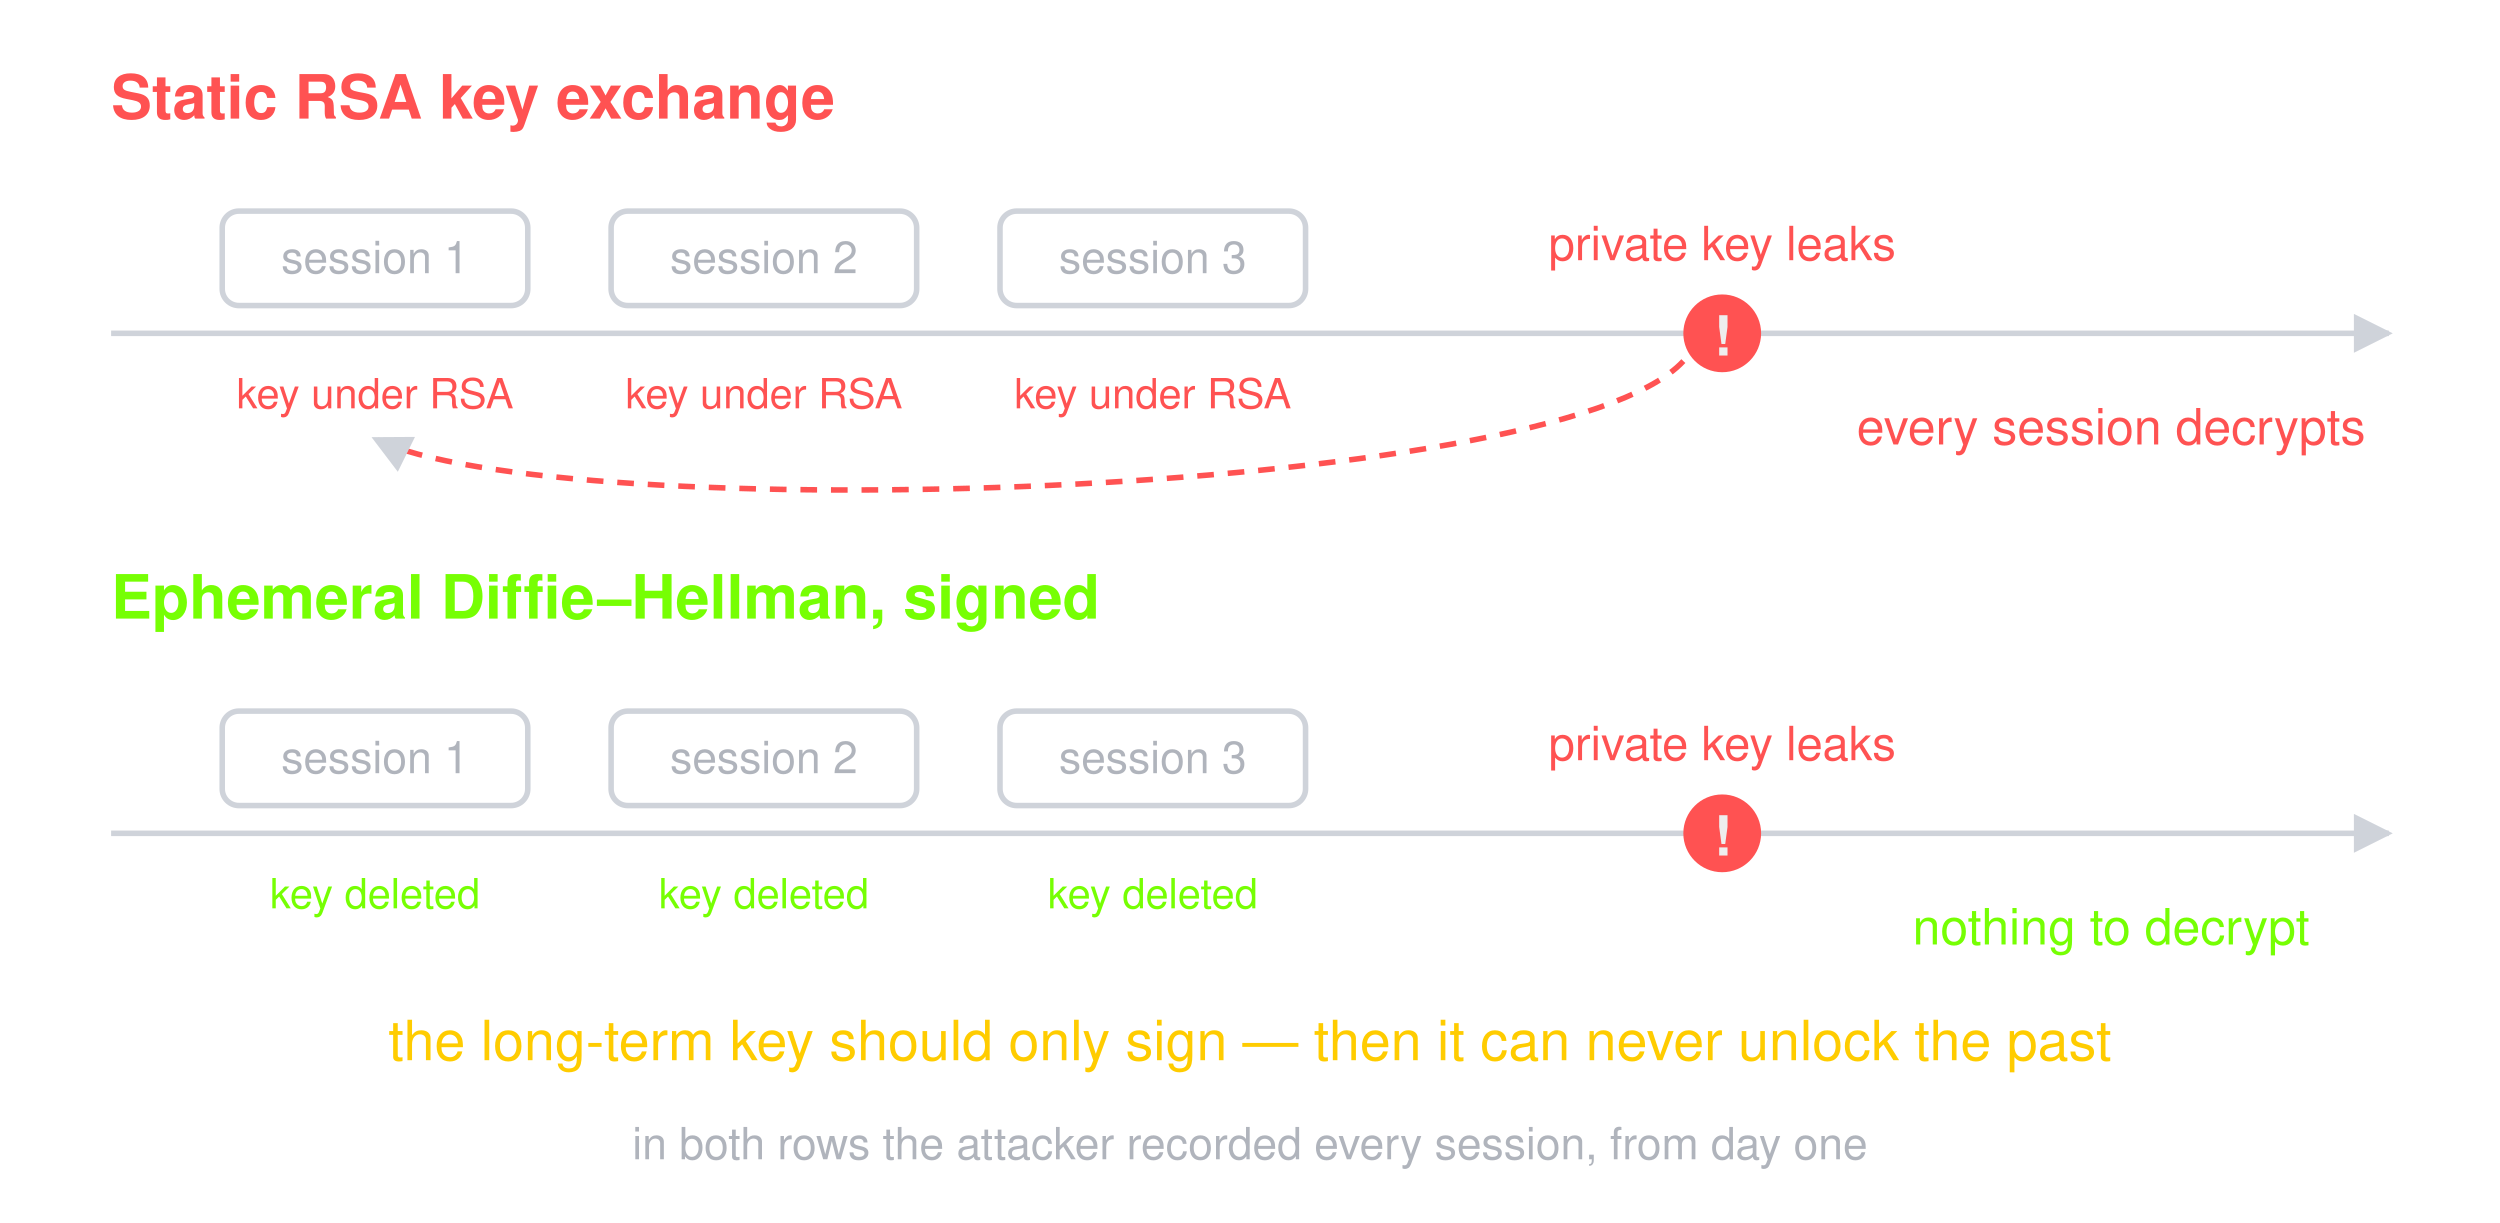
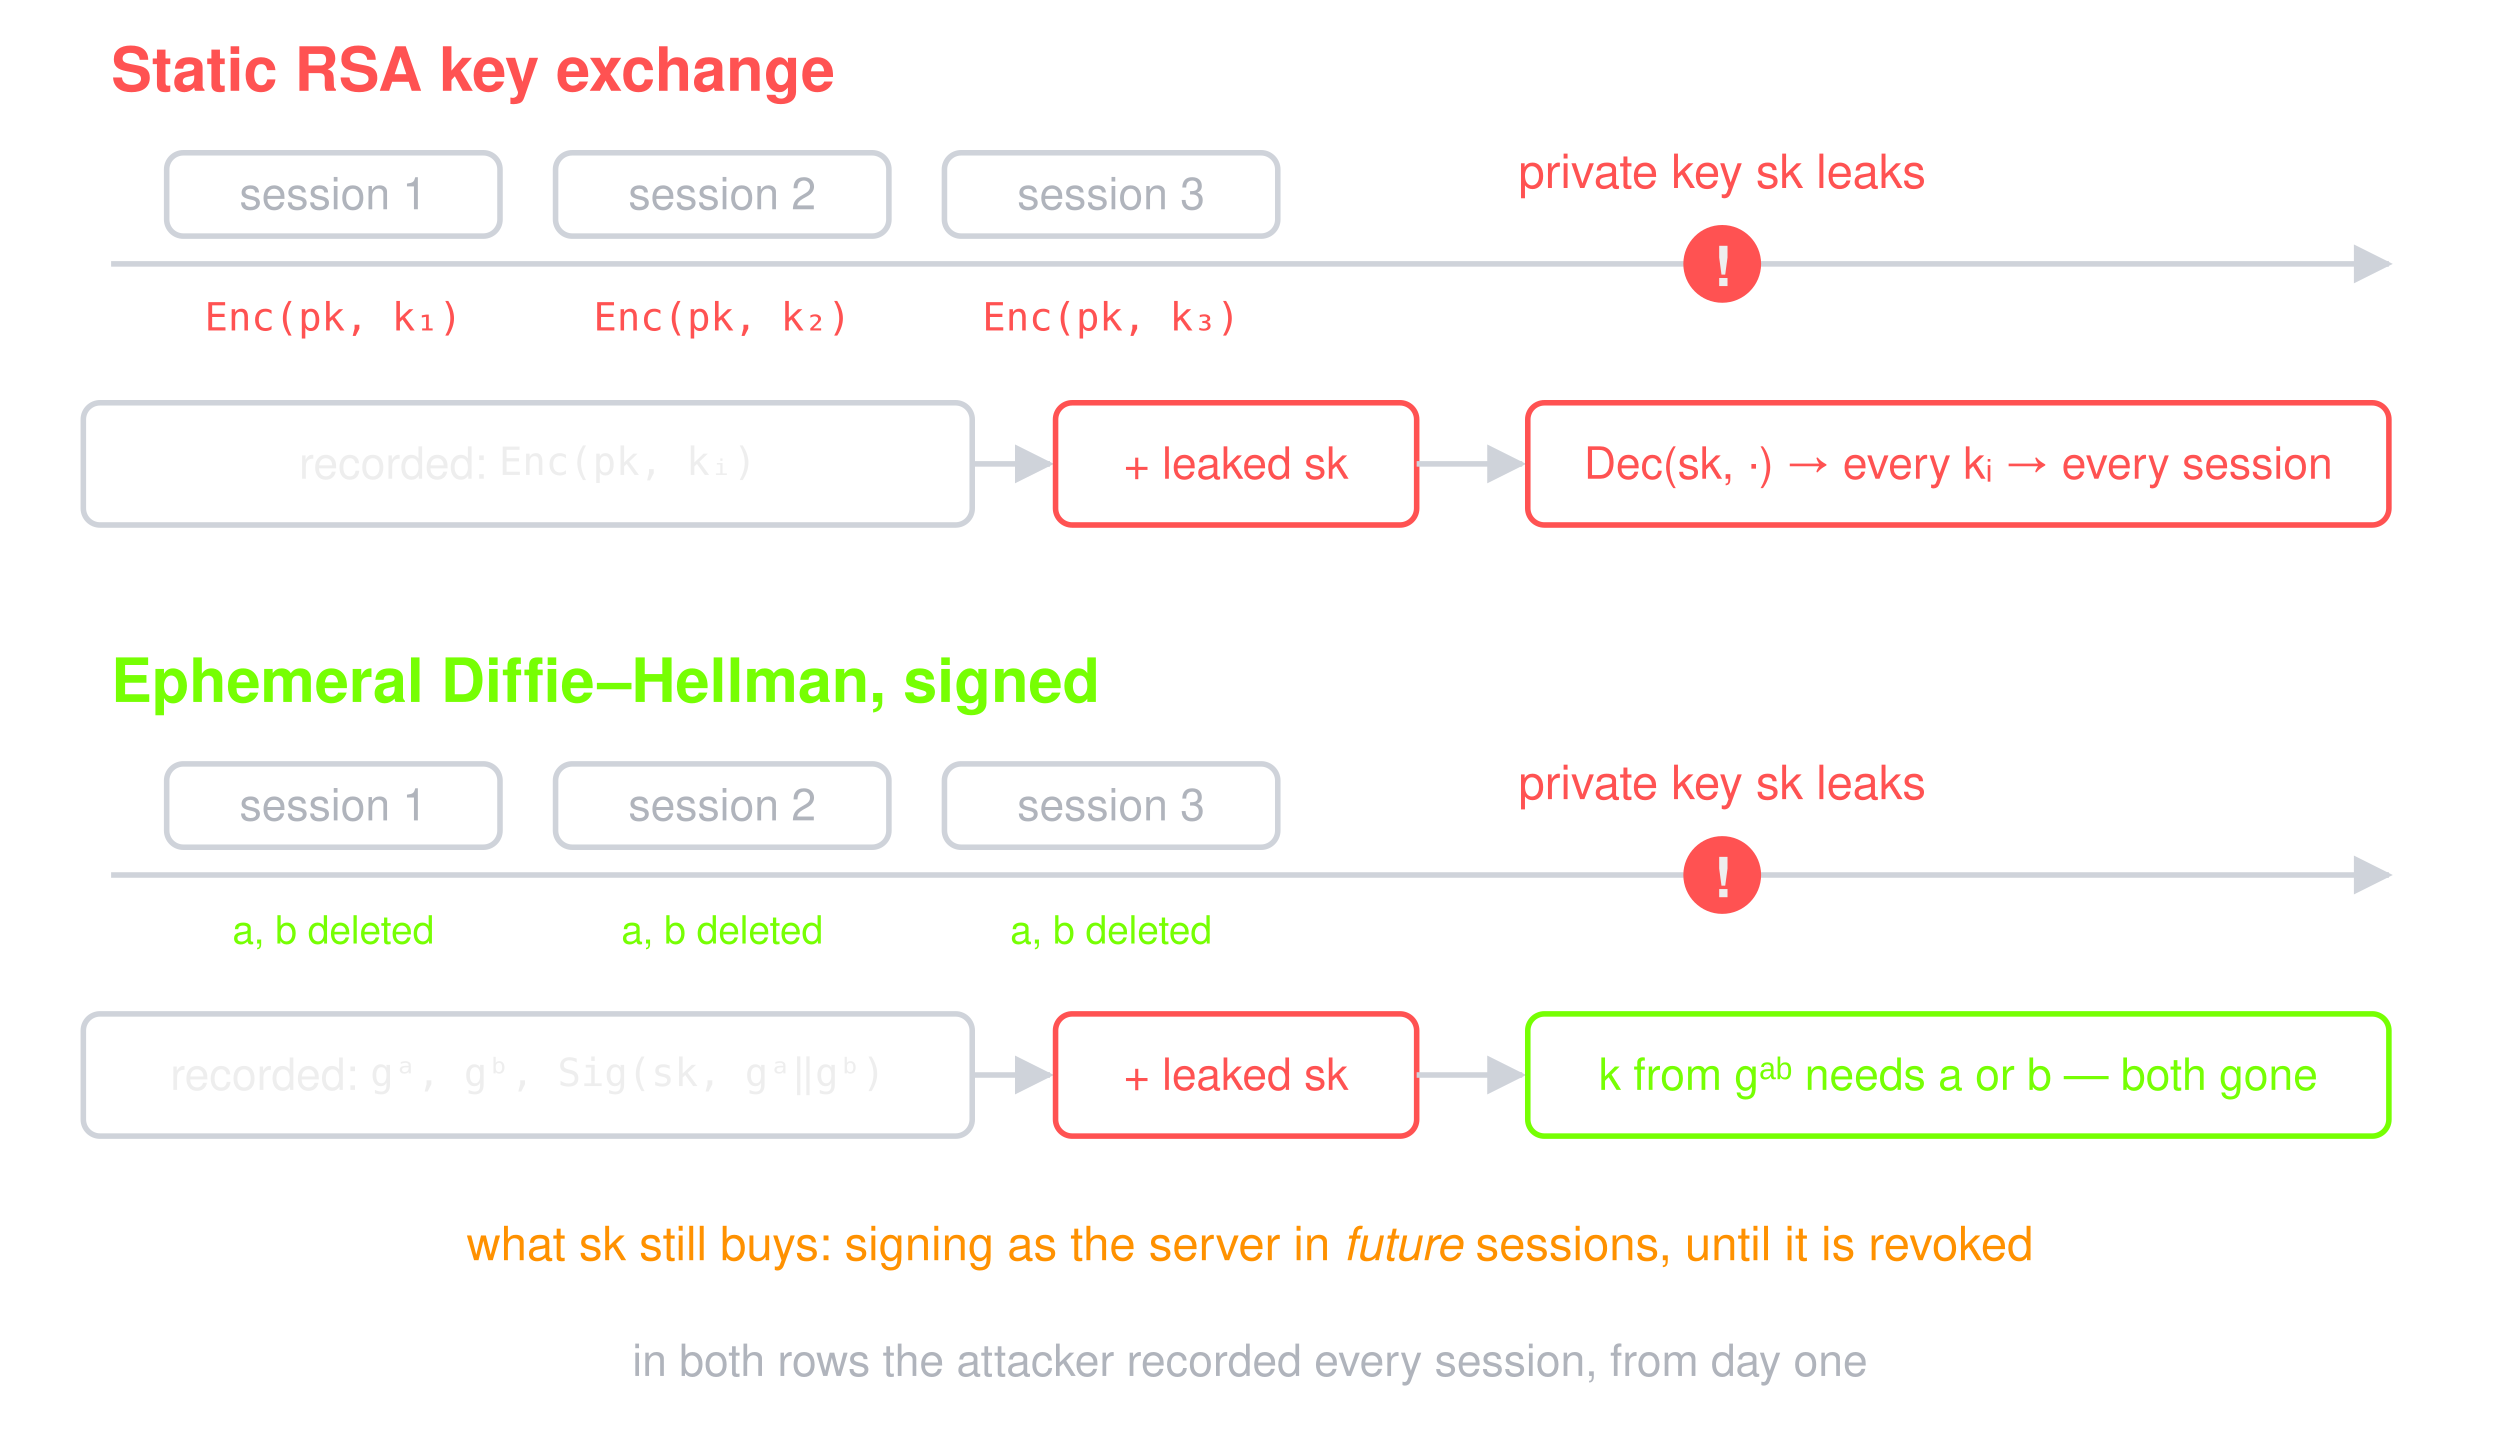
- <svg xmlns="http://www.w3.org/2000/svg" viewBox="0 0 900 440">
+ <svg xmlns="http://www.w3.org/2000/svg" viewBox="0 0 900 520">
  <style>
    text { font-family: "Helvetica Neue", Helvetica, Arial, sans-serif; font-size: 20px; fill: #eeeeee; text-anchor: middle; dominant-baseline: middle; }
    .small { font-size: 16px; fill: #b0b4bc; }
    .label { font-size: 16px; fill: #b0b4bc; text-anchor: start; }
    .title { font-size: 22px; font-weight: bold; }
    .mono { font-family: Menlo, Consolas, "DejaVu Sans Mono", monospace; }
    .box { fill: rgba(255, 255, 255, 0.06); stroke: #cfd3da; stroke-width: 2; }
    .cell { fill: none; stroke: #5d6573; stroke-width: 1; }
    .line { fill: none; stroke: #cfd3da; stroke-width: 2; marker-end: url(#arrow); }
    .plain { fill: none; stroke: #cfd3da; stroke-width: 2; }
    .dash { fill: none; stroke: #8d97a8; stroke-width: 2; stroke-dasharray: 6 5; }
    .orange { fill: #ff9100; } .green { fill: #76ff03; } .cyan { fill: #00e5ff; }
    .red { fill: #ff5252; } .violet { fill: #ee82ee; } .yellow { fill: #ffcc00; }
  </style>
  <defs>
    <marker id="arrow" viewBox="0 0 10 10" refX="9" refY="5" markerWidth="7" markerHeight="7" orient="auto-start-reverse">
      <path d="M0,0 L10,5 L0,10 z" fill="#cfd3da" />
    </marker>
  </defs>
-   <text class="red title" x="40" y="35" style="text-anchor: start">Static RSA key exchange</text>
-   <path class="line" d="M40,120 H860" />
-   <rect class="box" x="80" y="76" width="110" height="34" rx="6" style="stroke: #cfd3da" />
-   <text class="small" x="135" y="93">session 1</text>
-   <text class="red" x="135" y="142" style="font-size: 15px">key under RSA</text>
-   <rect class="box" x="220" y="76" width="110" height="34" rx="6" style="stroke: #cfd3da" />
-   <text class="small" x="275" y="93">session 2</text>
-   <text class="red" x="275" y="142" style="font-size: 15px">key under RSA</text>
-   <rect class="box" x="360" y="76" width="110" height="34" rx="6" style="stroke: #cfd3da" />
-   <text class="small" x="415" y="93">session 3</text>
-   <text class="red" x="415" y="142" style="font-size: 15px">key under RSA</text>
-   <circle cx="620" cy="120" r="14" style="fill: #ff5252" />
-   <text x="620" y="121" style="font-weight: bold">!</text>
-   <text class="red" x="620" y="88" style="font-size: 17px">private key leaks</text>
-   <text class="red" x="760" y="154" style="font-size: 18px">every session decrypts</text>
-   <path class="line" d="M606,130 C560,180 200,190 135,158" style="stroke: #ff5252; stroke-dasharray: 6 5" />
-   <text class="green title" x="40" y="215" style="text-anchor: start">Ephemeral Diffie–Hellman, signed</text>
-   <path class="line" d="M40,300 H860" />
-   <rect class="box" x="80" y="256" width="110" height="34" rx="6" style="stroke: #cfd3da" />
-   <text class="small" x="135" y="273">session 1</text>
-   <text class="green" x="135" y="322" style="font-size: 15px">key deleted</text>
-   <rect class="box" x="220" y="256" width="110" height="34" rx="6" style="stroke: #cfd3da" />
-   <text class="small" x="275" y="273">session 2</text>
-   <text class="green" x="275" y="322" style="font-size: 15px">key deleted</text>
-   <rect class="box" x="360" y="256" width="110" height="34" rx="6" style="stroke: #cfd3da" />
-   <text class="small" x="415" y="273">session 3</text>
-   <text class="green" x="415" y="322" style="font-size: 15px">key deleted</text>
-   <circle cx="620" cy="300" r="14" style="fill: #ff5252" />
-   <text x="620" y="301" style="font-weight: bold">!</text>
-   <text class="red" x="620" y="268" style="font-size: 17px">private key leaks</text>
-   <text class="green" x="760" y="334" style="font-size: 18px">nothing to decrypt</text>
-   <text class="small" x="450" y="412">in both rows the attacker recorded every session, from day one</text>
-   <text class="yellow" x="450" y="375">the long-term key should only sign — then it can never unlock the past</text>
+   <text class="red title" x="40" y="25" style="text-anchor: start">Static RSA key exchange</text>
+   <path class="line" d="M40,95 H860" />
+   <rect class="box" x="60" y="55" width="120" height="30" rx="6" />
+   <text class="small" x="120" y="70">session 1</text>
+   <text class="red mono" x="120" y="115" style="font-size: 14px">Enc(pk, k₁)</text>
+   <rect class="box" x="200" y="55" width="120" height="30" rx="6" />
+   <text class="small" x="260" y="70">session 2</text>
+   <text class="red mono" x="260" y="115" style="font-size: 14px">Enc(pk, k₂)</text>
+   <rect class="box" x="340" y="55" width="120" height="30" rx="6" />
+   <text class="small" x="400" y="70">session 3</text>
+   <text class="red mono" x="400" y="115" style="font-size: 14px">Enc(pk, k₃)</text>
+   <circle cx="620" cy="95" r="14" style="fill: #ff5252" />
+   <text x="620" y="96" style="font-weight: bold">!</text>
+   <text class="red" x="620" y="62" style="font-size: 17px">private key sk leaks</text>
+   <rect class="box" x="30" y="145" width="320" height="44" rx="6" />
+   <text x="190" y="167" style="font-size: 16px">recorded: <tspan class="mono" style="font-size: 14px">Enc(pk, kᵢ)</tspan>
+   </text>
+   <path class="line" d="M350,167 H378" />
+   <rect class="box" x="380" y="145" width="130" height="44" rx="6" style="stroke: #ff5252" />
+   <text class="red" x="445" y="167" style="font-size: 16px">+ leaked sk</text>
+   <path class="line" d="M510,167 H548" />
+   <rect class="box" x="550" y="145" width="310" height="44" rx="6" style="stroke: #ff5252" />
+   <text class="red" x="705" y="167" style="font-size: 16px">Dec(sk, ·) → every kᵢ → every session</text>
+   <text class="green title" x="40" y="245" style="text-anchor: start">Ephemeral Diffie–Hellman, signed</text>
+   <path class="line" d="M40,315 H860" />
+   <rect class="box" x="60" y="275" width="120" height="30" rx="6" />
+   <text class="small" x="120" y="290">session 1</text>
+   <text class="green" x="120" y="335" style="font-size: 14px">a, b deleted</text>
+   <rect class="box" x="200" y="275" width="120" height="30" rx="6" />
+   <text class="small" x="260" y="290">session 2</text>
+   <text class="green" x="260" y="335" style="font-size: 14px">a, b deleted</text>
+   <rect class="box" x="340" y="275" width="120" height="30" rx="6" />
+   <text class="small" x="400" y="290">session 3</text>
+   <text class="green" x="400" y="335" style="font-size: 14px">a, b deleted</text>
+   <circle cx="620" cy="315" r="14" style="fill: #ff5252" />
+   <text x="620" y="316" style="font-weight: bold">!</text>
+   <text class="red" x="620" y="282" style="font-size: 17px">private key sk leaks</text>
+   <rect class="box" x="30" y="365" width="320" height="44" rx="6" />
+   <text x="190" y="387" style="font-size: 16px">recorded: <tspan class="mono" style="font-size: 14px">gᵃ, gᵇ, Sig(sk, gᵃ‖gᵇ)</tspan>
+   </text>
+   <path class="line" d="M350,387 H378" />
+   <rect class="box" x="380" y="365" width="130" height="44" rx="6" style="stroke: #ff5252" />
+   <text class="red" x="445" y="387" style="font-size: 16px">+ leaked sk</text>
+   <path class="line" d="M510,387 H548" />
+   <rect class="box" x="550" y="365" width="310" height="44" rx="6" style="stroke: #76ff03" />
+   <text class="green" x="705" y="387" style="font-size: 16px">k from gᵃᵇ needs a or b — both gone</text>
+   <text class="orange" x="450" y="448" style="font-size: 17px">what sk still buys: signing as the server in <tspan font-style="italic">future</tspan> sessions, until it is revoked</text>
+   <text class="small" x="450" y="490">in both rows the attacker recorded every session, from day one</text>
</svg>
